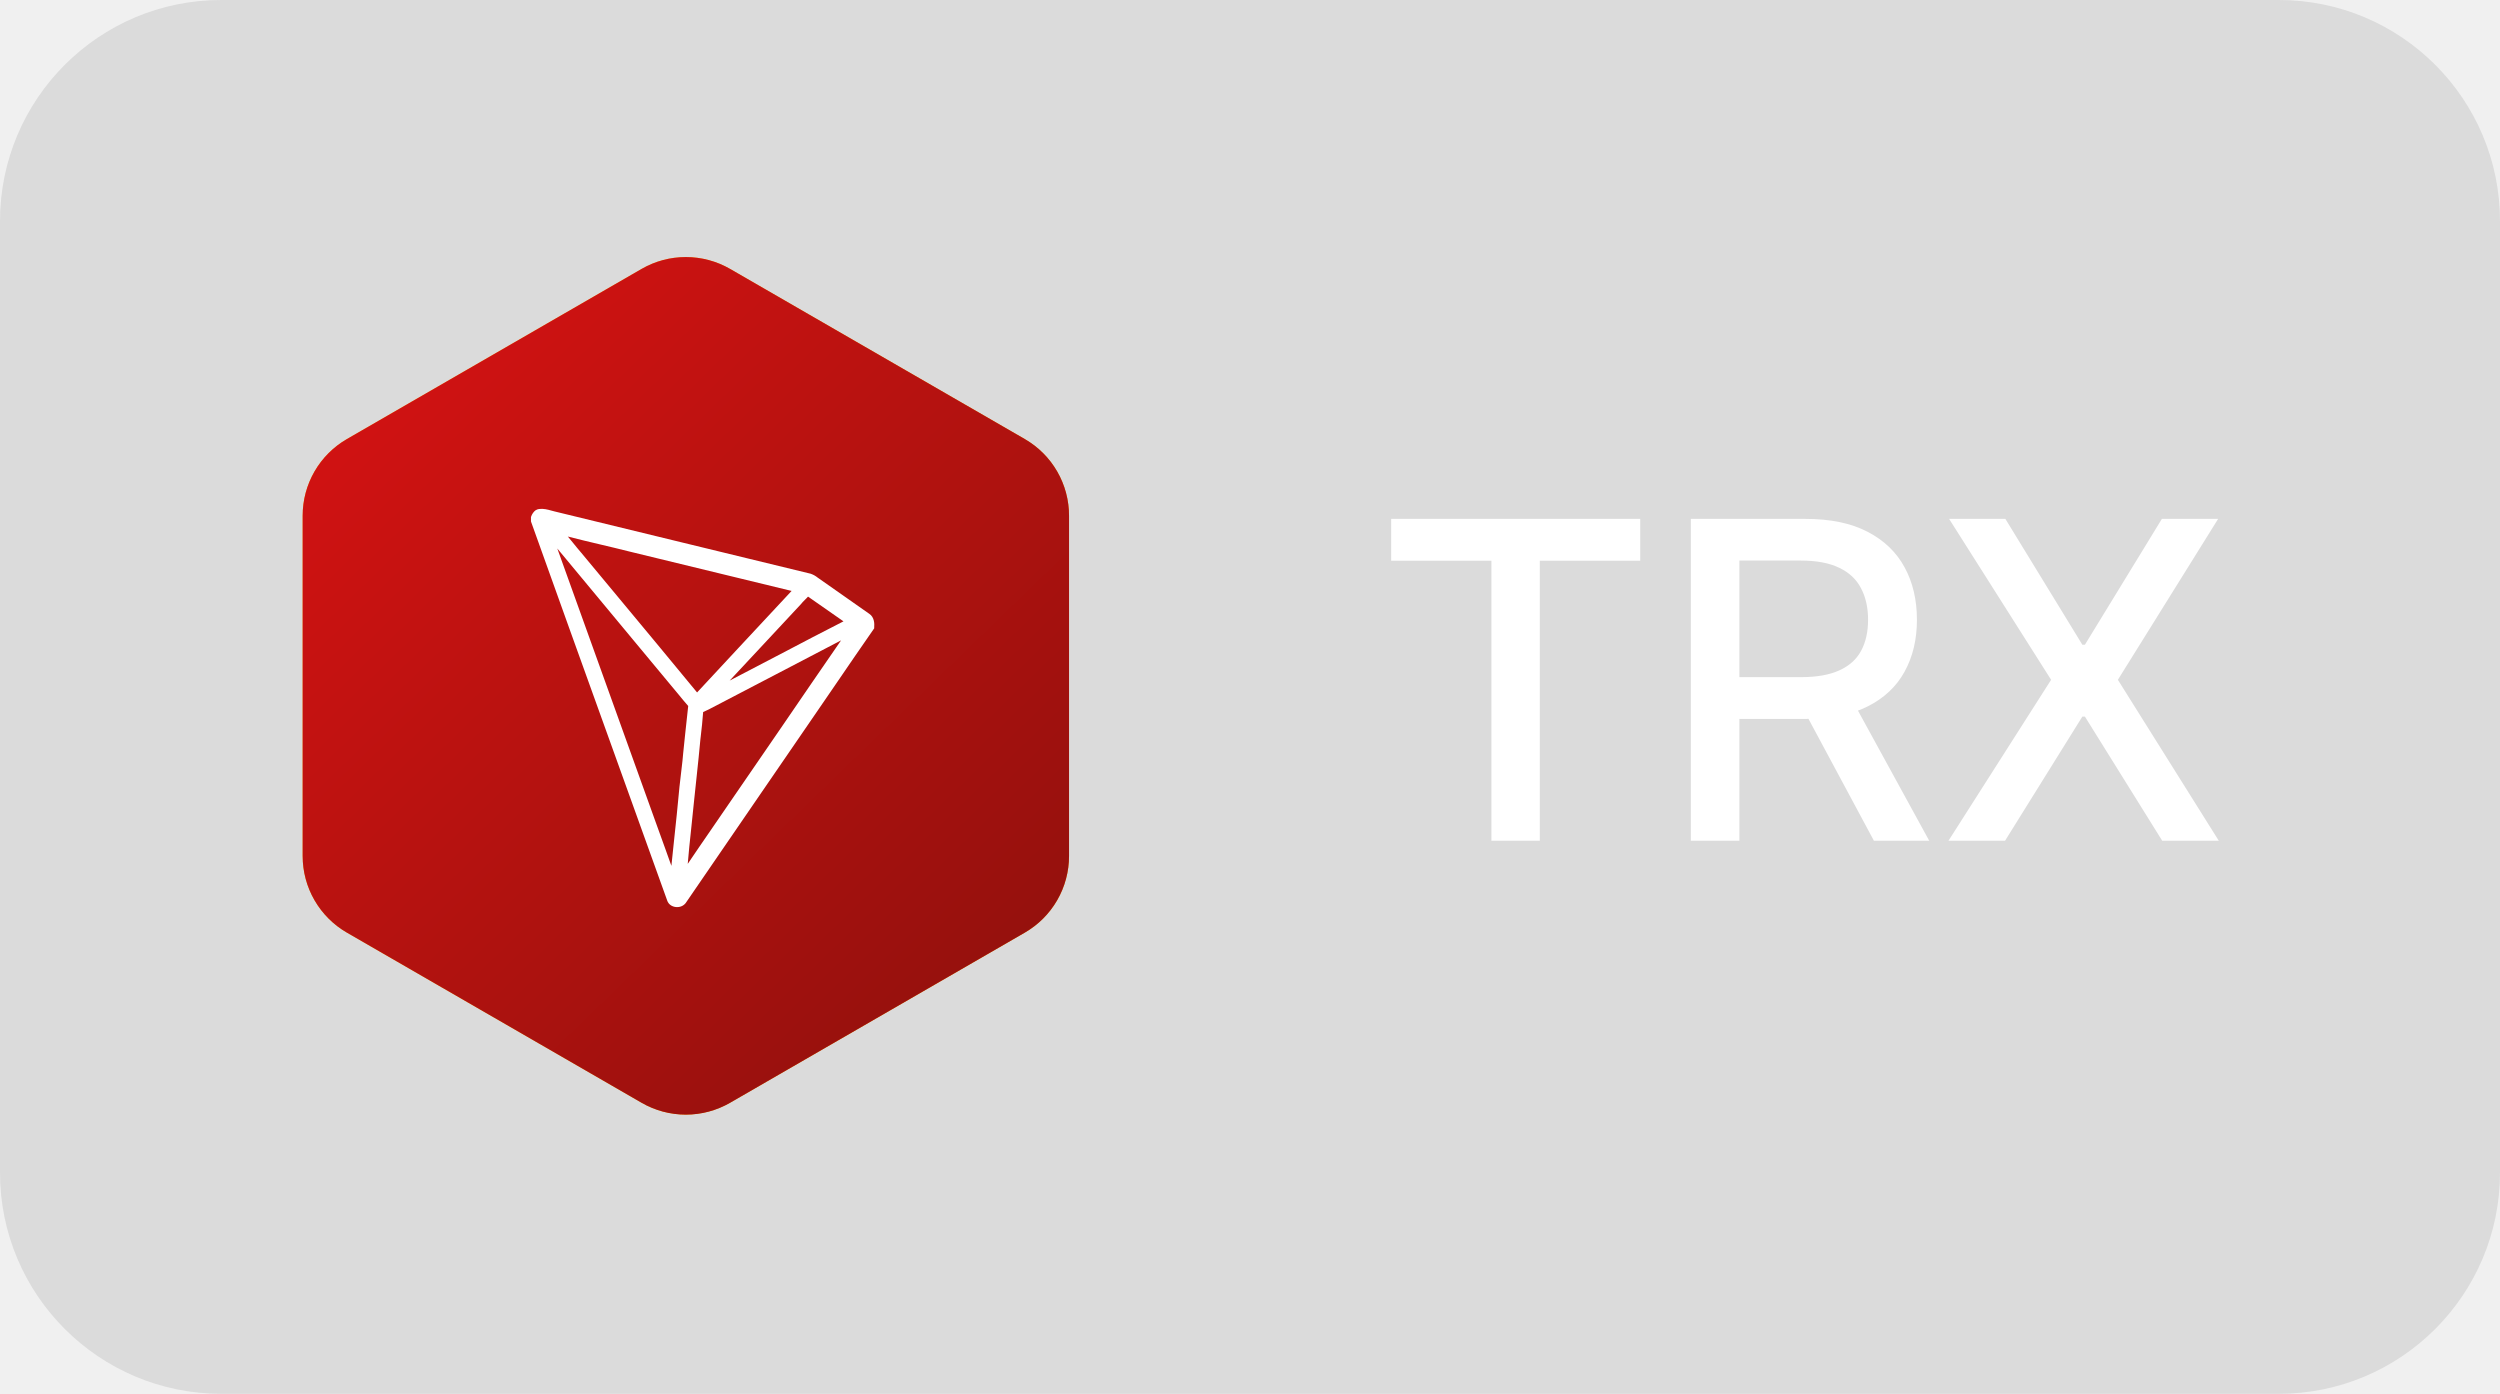
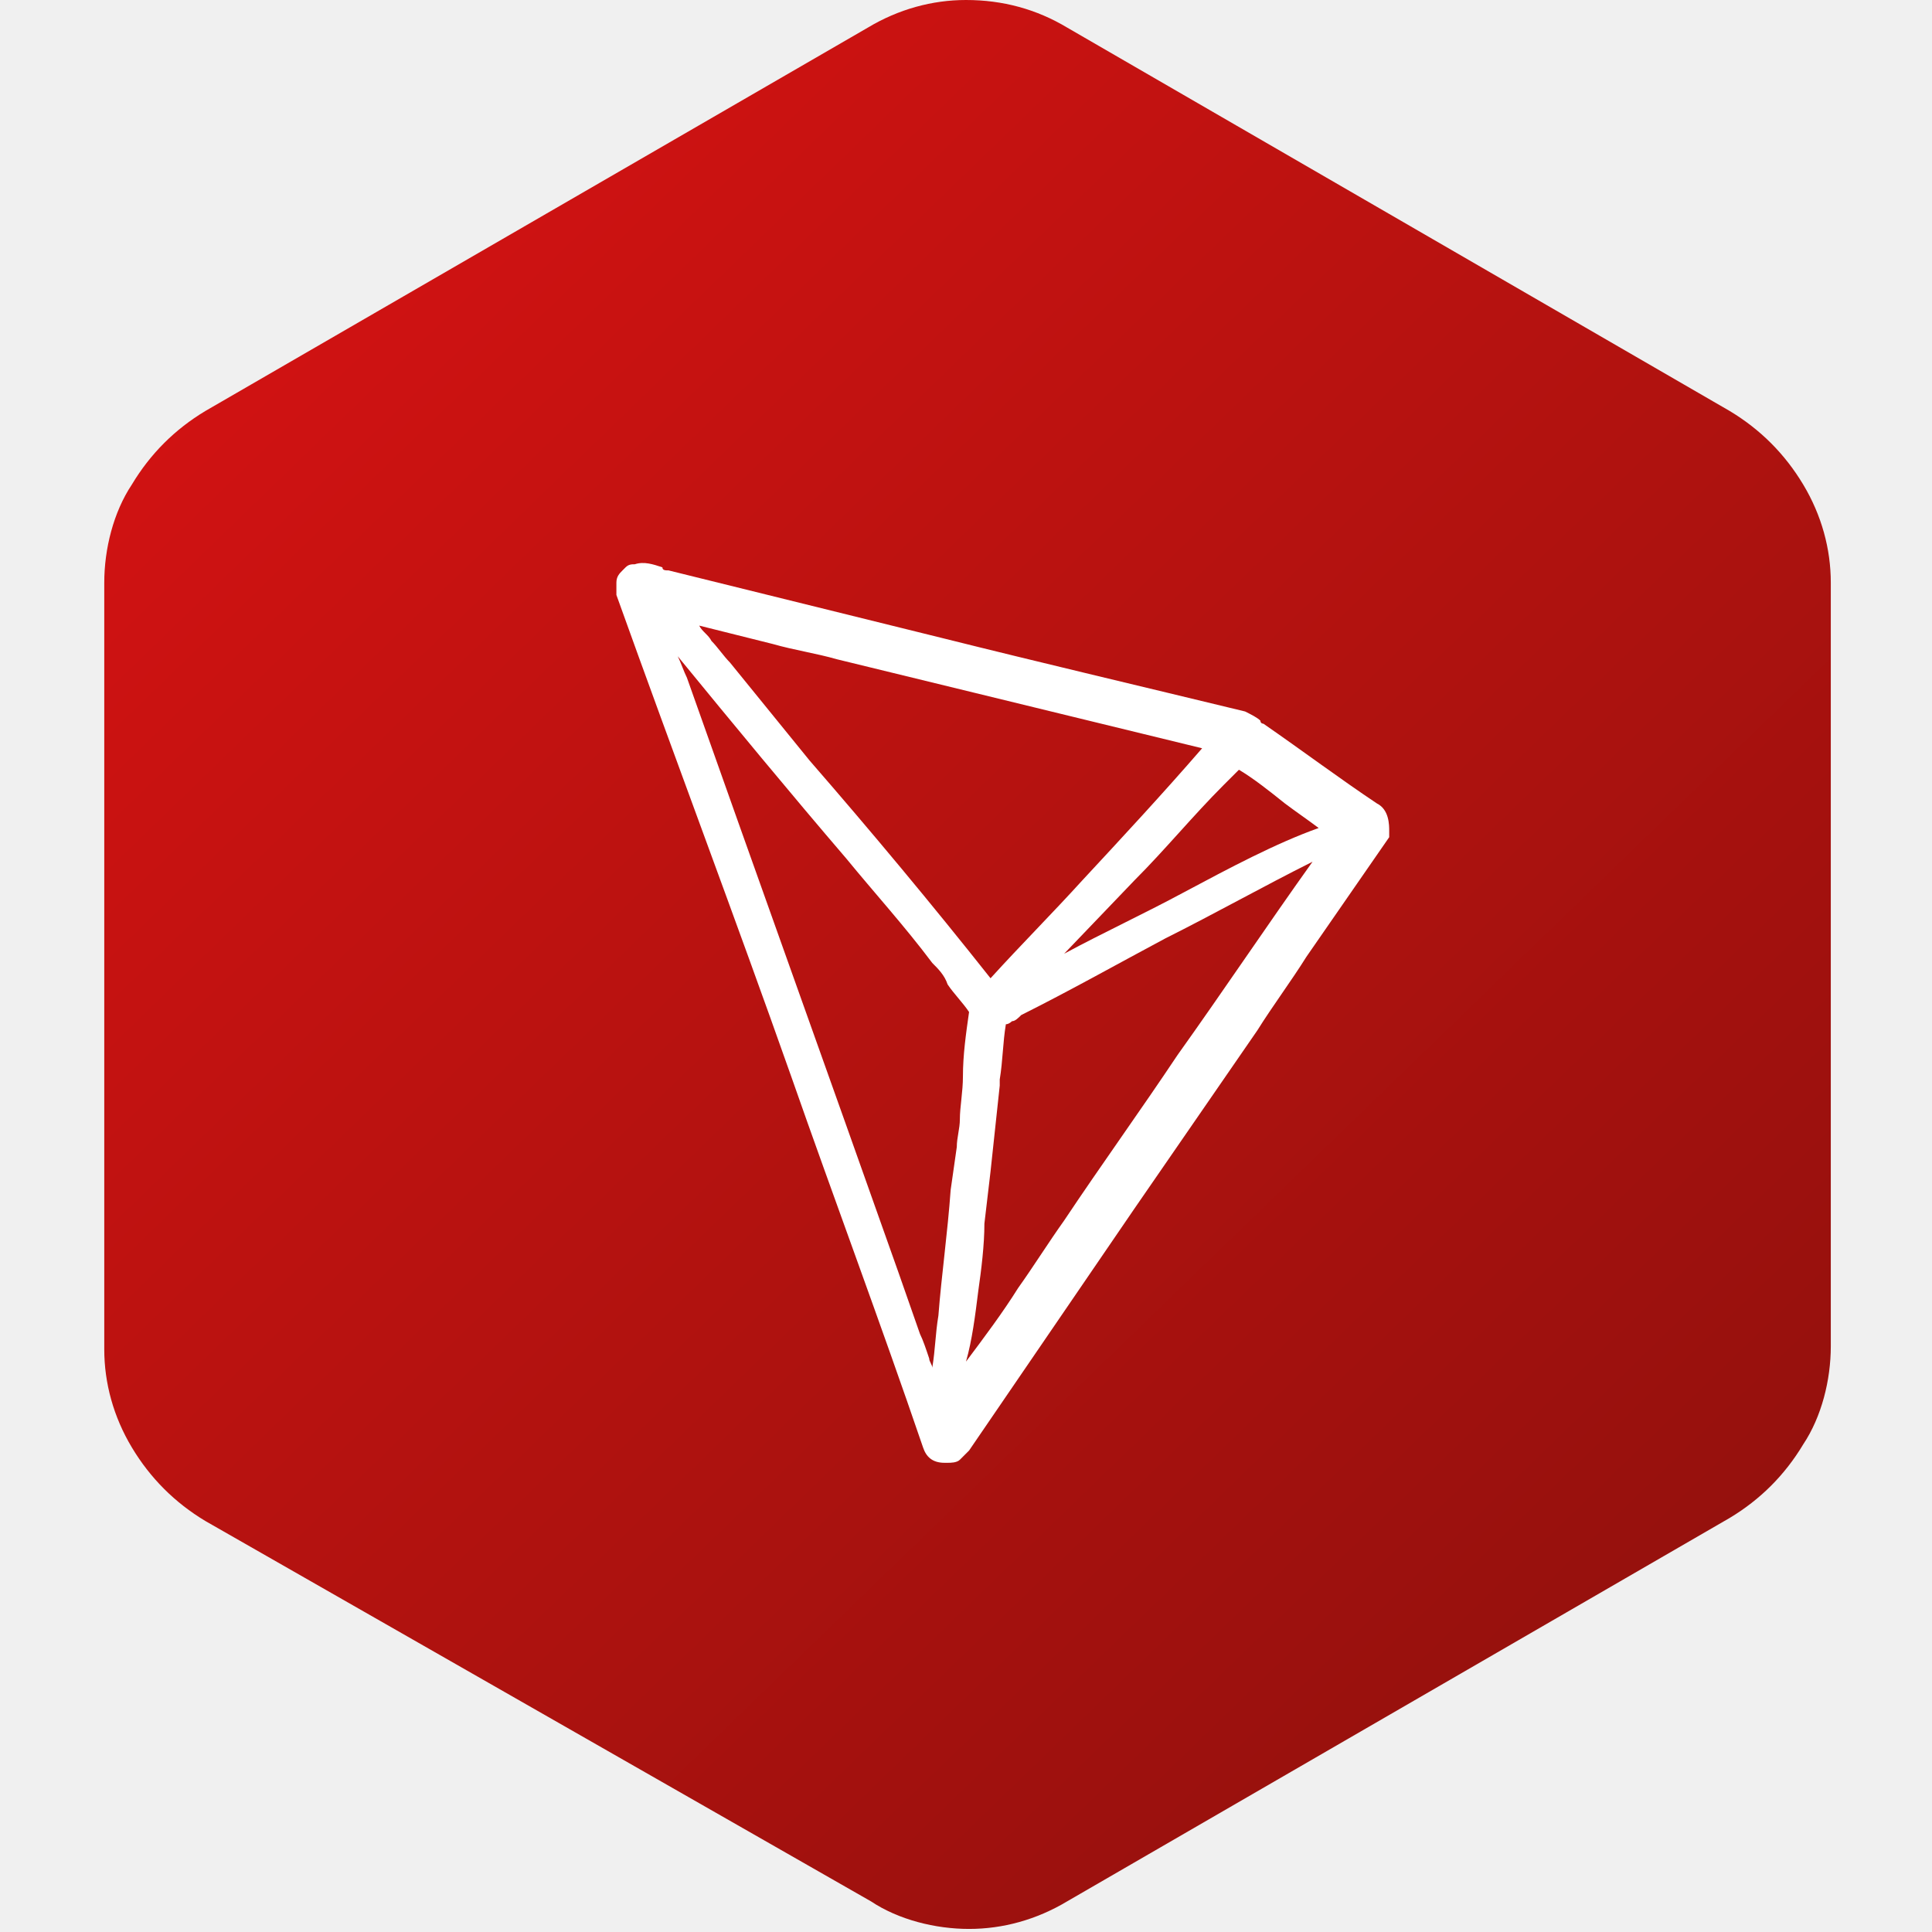
- <svg xmlns="http://www.w3.org/2000/svg" width="113" height="63" viewBox="0 0 113 63" fill="none">
-   <rect width="113" height="63" rx="10" fill="#3C3D3F" fill-opacity="0.12" />
-   <path d="M62.881 25.344V23.454H74.138V25.344H69.599V38H67.412V25.344H62.881ZM76.425 38V23.454H81.61C82.737 23.454 83.672 23.649 84.415 24.037C85.163 24.425 85.722 24.963 86.091 25.649C86.461 26.331 86.645 27.119 86.645 28.014C86.645 28.904 86.459 29.688 86.084 30.365C85.715 31.037 85.156 31.561 84.408 31.935C83.665 32.309 82.73 32.496 81.603 32.496H77.675V30.607H81.404C82.114 30.607 82.692 30.505 83.137 30.301C83.587 30.098 83.916 29.802 84.124 29.413C84.333 29.025 84.437 28.559 84.437 28.014C84.437 27.465 84.33 26.989 84.117 26.587C83.909 26.184 83.58 25.876 83.13 25.663C82.685 25.445 82.1 25.337 81.376 25.337H78.62V38H76.425ZM83.606 31.438L87.2 38H84.7L81.177 31.438H83.606ZM90.643 23.454L94.123 29.143H94.237L97.717 23.454H100.259L95.728 30.727L100.288 38H97.731L94.237 32.389H94.123L90.629 38H88.072L92.71 30.727L88.1 23.454H90.643Z" fill="white" />
-   <path fill-rule="evenodd" clip-rule="evenodd" d="M33 12.155L46.32 19.845C46.928 20.196 47.433 20.701 47.784 21.309C48.135 21.917 48.32 22.607 48.32 23.309V38.691C48.32 39.393 48.135 40.083 47.784 40.691C47.433 41.299 46.928 41.804 46.32 42.155L33 49.845C32.392 50.196 31.702 50.381 31 50.381C30.297 50.381 29.608 50.196 29 49.845L15.68 42.155C15.072 41.804 14.567 41.299 14.216 40.691C13.864 40.083 13.68 39.393 13.68 38.691V23.309C13.68 22.607 13.864 21.917 14.216 21.309C14.567 20.701 15.072 20.196 15.68 19.845L29 12.155C29.608 11.804 30.297 11.619 31 11.619C31.702 11.619 32.392 11.804 33 12.155Z" fill="url(#paint0_linear_0_1189)" />
-   <path fill-rule="evenodd" clip-rule="evenodd" d="M35.196 37.417C34.02 37.842 32.929 37.681 32.444 37.617C32.205 37.586 31.801 37.512 31.37 37.423L30.655 40.09L29.013 39.65L29.716 37.026L28.466 36.691L27.763 39.315L26.121 38.875L26.824 36.251L23.594 35.385L24.46 33.503L25.442 33.767C25.772 33.855 25.918 33.861 26.091 33.768C26.264 33.674 26.348 33.483 26.391 33.322L28.211 26.528C28.326 26.102 28.322 25.978 28.185 25.707C28.048 25.435 27.595 25.283 27.336 25.214L26.387 24.959L26.844 23.255L30.074 24.12L30.779 21.488L32.421 21.928L31.716 24.56L32.966 24.895L33.672 22.263L35.314 22.703L34.6 25.367C35.804 25.771 36.653 26.248 37.29 27.049C38.115 28.084 37.708 29.389 37.6 29.698C37.493 30.006 37.193 30.575 36.812 30.892C36.431 31.21 35.651 31.42 35.651 31.42C35.651 31.42 36.403 31.803 36.851 32.375C37.297 32.947 37.513 33.802 37.197 34.885C36.883 35.969 36.37 36.991 35.196 37.417ZM31.788 31.717C31.177 31.521 30.558 31.355 29.932 31.22L28.988 34.742C28.988 34.742 30.071 35.057 30.815 35.199C31.558 35.34 32.359 35.358 32.791 35.251C33.221 35.144 33.761 34.943 33.977 34.138C34.193 33.332 33.747 32.851 33.48 32.615C33.215 32.379 32.587 31.989 31.788 31.718V31.717ZM31.735 29.952C32.34 30.089 33.014 30.122 33.542 29.992C34.07 29.862 34.438 29.532 34.583 28.93C34.728 28.328 34.465 27.714 33.845 27.326C33.225 26.938 32.777 26.801 32.265 26.656C31.753 26.511 31.219 26.416 31.219 26.416L30.369 29.586C30.369 29.586 31.131 29.814 31.735 29.952Z" fill="white" />
-   <path fill-rule="evenodd" clip-rule="evenodd" d="M33 12.155L46.32 19.845C46.928 20.196 47.433 20.701 47.784 21.309C48.135 21.917 48.32 22.607 48.32 23.309V38.691C48.32 39.393 48.135 40.083 47.784 40.691C47.433 41.299 46.928 41.804 46.32 42.155L33 49.845C32.392 50.196 31.702 50.381 31 50.381C30.297 50.381 29.608 50.196 29 49.845L15.68 42.155C15.072 41.804 14.567 41.299 14.216 40.691C13.864 40.083 13.68 39.393 13.68 38.691V23.309C13.68 22.607 13.864 21.917 14.216 21.309C14.567 20.701 15.072 20.196 15.68 19.845L29 12.155C29.608 11.804 30.297 11.619 31 11.619C31.702 11.619 32.392 11.804 33 12.155Z" fill="url(#paint1_linear_0_1189)" />
-   <path d="M39.285 27.74C38.555 27.229 37.775 26.685 37.012 26.145C36.994 26.131 36.976 26.119 36.957 26.107C36.867 26.034 36.766 25.977 36.657 25.938L36.649 25.934C34.608 25.44 32.533 24.934 30.525 24.445L25.063 23.116C25.015 23.103 24.967 23.09 24.919 23.078C24.755 23.032 24.565 22.981 24.363 23.007C24.307 23.015 24.254 23.035 24.207 23.066L24.157 23.108C24.093 23.173 24.044 23.25 24.013 23.336L24 23.369V23.564L24.008 23.593C25.16 26.82 26.341 30.093 27.48 33.26C28.357 35.698 29.268 38.225 30.158 40.705C30.213 40.873 30.368 40.983 30.563 41H30.605C30.69 41.002 30.773 40.982 30.848 40.941C30.922 40.901 30.984 40.841 31.027 40.768L34.367 35.896L36.81 32.336C37.143 31.852 37.476 31.362 37.81 30.877C38.357 30.076 38.923 29.249 39.484 28.444L39.514 28.401V28.351C39.526 28.203 39.53 27.899 39.285 27.739V27.74ZM35.371 29.515C34.587 29.924 33.785 30.345 32.98 30.763L34.389 29.253C34.975 28.621 35.586 27.967 36.185 27.326L36.198 27.313C36.248 27.246 36.312 27.183 36.379 27.115C36.426 27.069 36.476 27.022 36.523 26.967C36.835 27.182 37.151 27.402 37.455 27.617C37.675 27.773 37.898 27.929 38.125 28.085C37.198 28.557 36.27 29.042 35.371 29.515ZM33.355 29.312C32.752 29.966 32.128 30.637 31.508 31.299C30.306 29.839 29.078 28.359 27.888 26.929L26.265 24.976L26.261 24.972C26.138 24.833 26.021 24.682 25.902 24.538C25.826 24.441 25.746 24.348 25.666 24.251C26.156 24.378 26.649 24.496 27.134 24.61C27.56 24.71 28.003 24.816 28.437 24.926L35.78 26.71C34.966 27.579 34.148 28.46 33.355 29.312ZM31.234 37.532C31.28 37.09 31.331 36.635 31.373 36.187L31.487 35.112C31.546 34.551 31.609 33.969 31.66 33.399L31.672 33.299C31.714 32.936 31.757 32.56 31.782 32.185C31.828 32.159 31.879 32.135 31.934 32.113C31.997 32.083 32.06 32.058 32.124 32.02C33.098 31.51 34.072 31 35.051 30.493C36.025 29.987 37.025 29.464 38.016 28.945C37.117 30.247 36.221 31.552 35.329 32.86C34.574 33.96 33.798 35.095 33.026 36.213C32.722 36.66 32.406 37.115 32.106 37.554C31.769 38.044 31.423 38.545 31.086 39.047C31.128 38.541 31.179 38.031 31.234 37.533V37.532ZM25.354 25.246C25.299 25.095 25.24 24.939 25.189 24.791C26.329 26.166 27.475 27.549 28.593 28.891C29.171 29.587 29.749 30.278 30.327 30.978C30.441 31.109 30.555 31.248 30.664 31.383C30.808 31.556 30.951 31.738 31.107 31.911C31.057 32.345 31.014 32.784 30.967 33.205C30.938 33.501 30.909 33.796 30.875 34.095V34.1C30.862 34.29 30.837 34.48 30.816 34.665L30.719 35.505L30.715 35.534C30.639 36.386 30.546 37.246 30.457 38.081C30.42 38.427 30.386 38.781 30.347 39.136C30.327 39.072 30.301 39.009 30.28 38.95C30.216 38.778 30.154 38.605 30.095 38.431L29.643 37.179C28.213 33.201 26.783 29.228 25.353 25.246" fill="white" />
-   <defs>
-     <linearGradient id="paint0_linear_0_1189" x1="42.553" y1="38.571" x2="16.985" y2="23.646" gradientUnits="userSpaceOnUse">
-       <stop stop-color="#FF9400" />
-       <stop offset="1" stop-color="#FFBB21" />
+ <svg xmlns="http://www.w3.org/2000/svg" version="1.1" x="0px" y="0px" viewBox="0 0 63 63" style="enable-background:new 0 0 63 63;" xml:space="preserve">
+   <style type="text/css">
+ 	.st0{fill-rule:evenodd;clip-rule:evenodd;fill:url(#SVGID_1_);}
+ 	.st1{fill:#FFFFFF;}
+ </style>
+   <g id="Layer_1">
+     <linearGradient id="SVGID_1_" gradientUnits="userSpaceOnUse" x1="9.465" y1="55.3" x2="70.842" y2="-8.078" gradientTransform="matrix(1 0 0 -1 0 64)">
+       <stop offset="0" style="stop-color:#D11212" />
+       <stop offset="1" style="stop-color:#7D110B" />
    </linearGradient>
-     <linearGradient id="paint1_linear_0_1189" x1="20.118" y1="14.326" x2="57.975" y2="53.417" gradientUnits="userSpaceOnUse">
-       <stop stop-color="#D11212" />
-       <stop offset="1" stop-color="#7D110B" />
-     </linearGradient>
-   </defs>
+     <path class="st0" d="M34.8,0.9l21.6,12.5c1,0.6,1.8,1.4,2.4,2.4c0.6,1,0.9,2.1,0.9,3.2v24.9c0,1.1-0.3,2.3-0.9,3.2   c-0.6,1-1.4,1.8-2.4,2.4L34.8,62c-1,0.6-2.1,0.9-3.2,0.9c-1.1,0-2.3-0.3-3.2-0.9L6.7,49.6c-1-0.6-1.8-1.4-2.4-2.4   c-0.6-1-0.9-2.1-0.9-3.2V19c0-1.1,0.3-2.3,0.9-3.2c0.6-1,1.4-1.8,2.4-2.4L28.3,0.9c1-0.6,2.1-0.9,3.2-0.9C32.7,0,33.8,0.3,34.8,0.9   z" />
+     <path class="st1" d="M44.9,26.2c-1.2-0.8-2.4-1.7-3.7-2.6c0,0-0.1,0-0.1-0.1c-0.1-0.1-0.3-0.2-0.5-0.3l0,0   c-3.3-0.8-6.7-1.6-9.9-2.4l-8.9-2.2c-0.1,0-0.2,0-0.2-0.1c-0.3-0.1-0.6-0.2-0.9-0.1c-0.1,0-0.2,0-0.3,0.1l-0.1,0.1   c-0.1,0.1-0.2,0.2-0.2,0.4l0,0.1v0.3l0,0C22,24.7,24,30,25.8,35.1c1.4,4,2.9,8,4.3,12.1c0.1,0.3,0.3,0.5,0.7,0.5h0.1   c0.1,0,0.3,0,0.4-0.1c0.1-0.1,0.2-0.2,0.3-0.3l5.4-7.9l4-5.8c0.5-0.8,1.1-1.6,1.6-2.4c0.9-1.3,1.8-2.6,2.7-3.9l0-0.1v-0.1   C45.3,26.9,45.3,26.4,44.9,26.2L44.9,26.2z M38.6,29.1c-1.3,0.7-2.6,1.3-3.9,2l2.3-2.4c1-1,1.9-2.1,2.9-3.1l0,0   c0.1-0.1,0.2-0.2,0.3-0.3c0.1-0.1,0.2-0.2,0.2-0.2c0.5,0.3,1,0.7,1.5,1.1c0.4,0.3,0.7,0.5,1.1,0.8C41.6,27.5,40.1,28.3,38.6,29.1z    M35.3,28.7c-1,1.1-2,2.1-3,3.2c-1.9-2.4-3.9-4.8-5.9-7.1l-2.6-3.2l0,0c-0.2-0.2-0.4-0.5-0.6-0.7c-0.1-0.2-0.3-0.3-0.4-0.5   c0.8,0.2,1.6,0.4,2.4,0.6c0.7,0.2,1.4,0.3,2.1,0.5l11.9,2.9C37.9,25.9,36.6,27.3,35.3,28.7z M31.9,42.1c0.1-0.7,0.2-1.5,0.2-2.2   l0.2-1.7c0.1-0.9,0.2-1.9,0.3-2.8l0-0.2c0.1-0.6,0.1-1.2,0.2-1.8c0.1,0,0.2-0.1,0.2-0.1c0.1,0,0.2-0.1,0.3-0.2   c1.6-0.8,3.2-1.7,4.7-2.5c1.6-0.8,3.2-1.7,4.8-2.5c-1.5,2.1-2.9,4.2-4.4,6.3c-1.2,1.8-2.5,3.6-3.7,5.4c-0.5,0.7-1,1.5-1.5,2.2   c-0.5,0.8-1.1,1.6-1.7,2.4C31.7,43.7,31.8,42.9,31.9,42.1L31.9,42.1z M22.4,22.1c-0.1-0.2-0.2-0.5-0.3-0.7c1.8,2.2,3.7,4.5,5.5,6.6   c0.9,1.1,1.9,2.2,2.8,3.4c0.2,0.2,0.4,0.4,0.5,0.7c0.2,0.3,0.5,0.6,0.7,0.9c-0.1,0.7-0.2,1.4-0.2,2.1c0,0.5-0.1,1-0.1,1.4v0   c0,0.3-0.1,0.6-0.1,0.9l-0.2,1.4l0,0c-0.1,1.4-0.3,2.8-0.4,4.1c-0.1,0.6-0.1,1.1-0.2,1.7c0-0.1-0.1-0.2-0.1-0.3   c-0.1-0.3-0.2-0.6-0.3-0.8l-0.7-2C27,35,24.7,28.6,22.4,22.1" />
+   </g>
+   <g id="Layer_2">
+ </g>
</svg>
